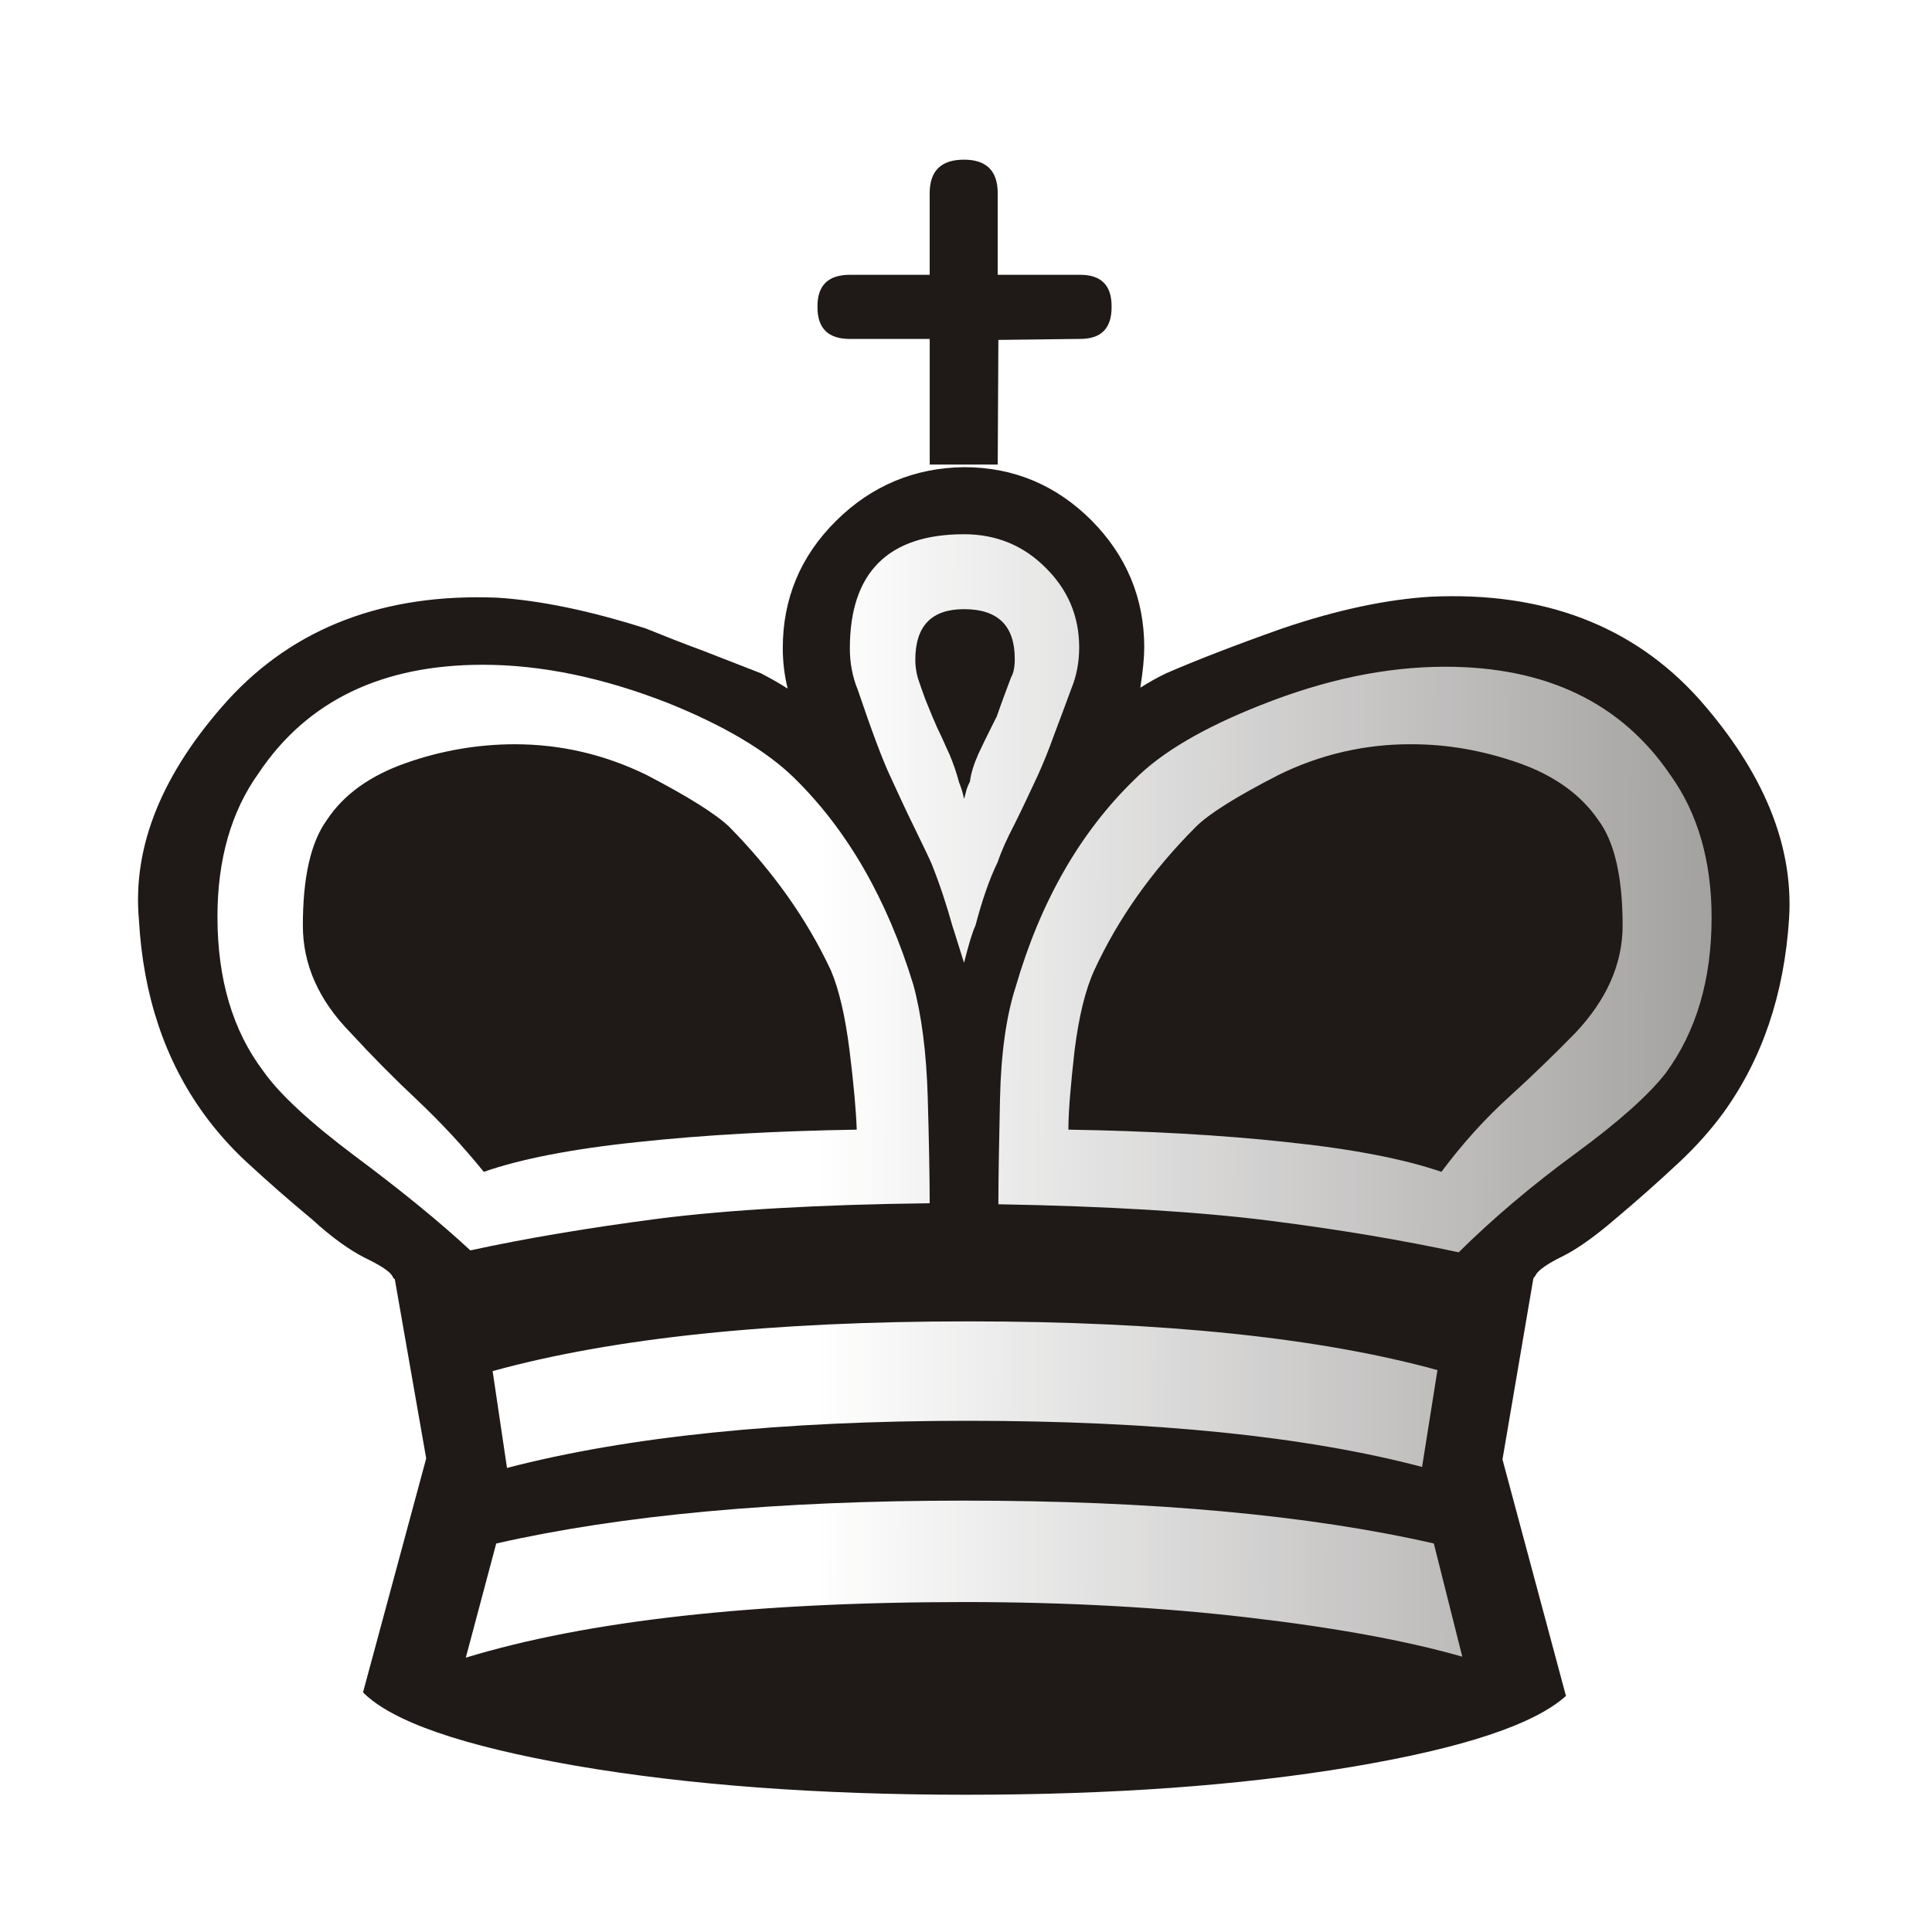
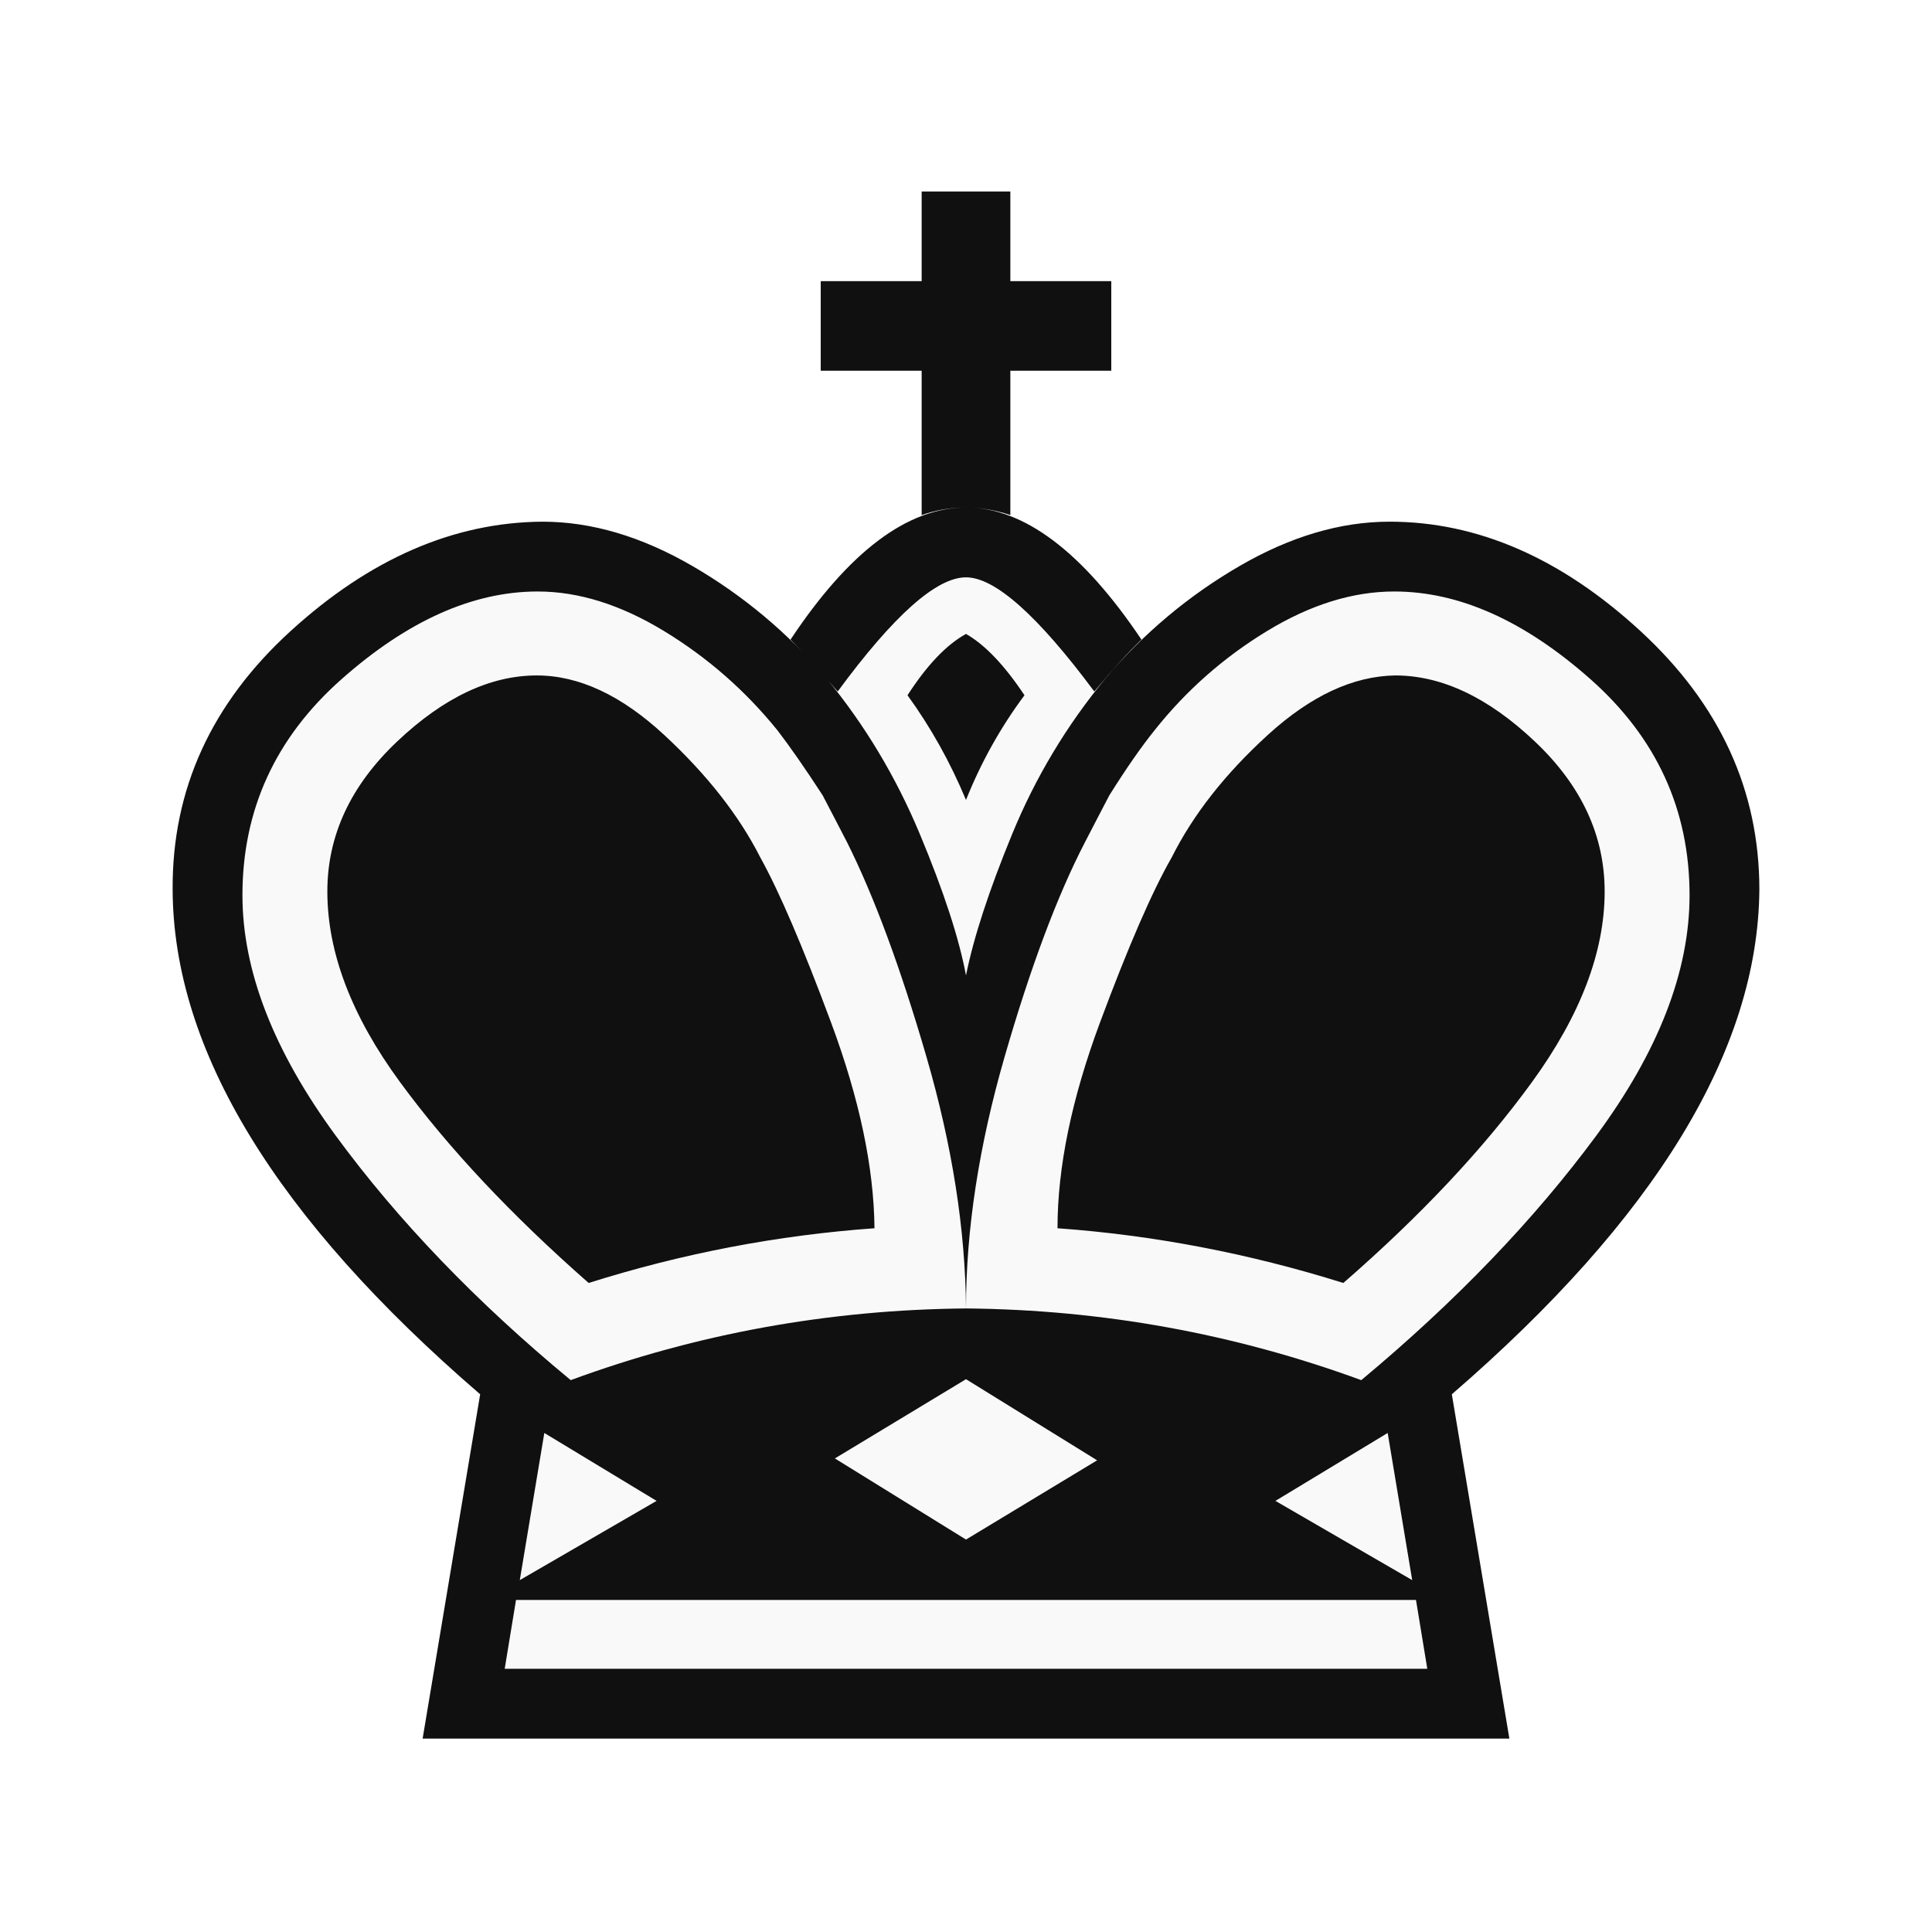
- <svg xmlns="http://www.w3.org/2000/svg" style="color-scheme:light only" width="50mm" height="50mm" fill-rule="evenodd" clip-rule="evenodd" image-rendering="optimizeQuality" shape-rendering="geometricPrecision" text-rendering="geometricPrecision" viewBox="0 0 50 50">
-   <linearGradient id="a" x1="21.13" x2="77.764" y1="37.224" y2="37.469" gradientUnits="userSpaceOnUse">
-     <stop offset="0" stop-color="#fff" />
-     <stop offset="1" stop-color="#fff" stop-opacity="0" />
-   </linearGradient>
-   <path fill="#1f1a17" d="M25.821 12.022h-1.76v-3.25h-2.067c-.558 0-.838-.272-.838-.822v-.025c0-.542.28-.813.838-.813h2.066V5.004c0-.585.297-.872.89-.872.575 0 .871.287.871.872v2.108h2.134c.542 0 .813.27.813.813v.025c0 .55-.271.821-.813.821l-2.117.026zM11.03 37.744l-.813-4.64c-.017 0-.042-.033-.076-.101-.085-.119-.322-.271-.711-.457-.381-.195-.838-.517-1.346-.982a41.99 41.99 0 0 1-1.702-1.49 8.509 8.509 0 0 1-1.1-1.237C4.273 27.45 3.705 25.772 3.595 23.8c-.17-1.897.601-3.794 2.303-5.682 1.719-1.88 4.047-2.768 6.968-2.65 1.092.068 2.38.33 3.844.796.483.195.974.39 1.482.576l1.498.584c.263.136.5.271.695.398a4.38 4.38 0 0 1-.127-1.041c0-1.287.457-2.388 1.38-3.302.914-.906 2.023-1.372 3.31-1.389 1.287 0 2.388.466 3.302 1.38.906.915 1.363 2.015 1.363 3.285 0 .263-.034.61-.101 1.042.228-.144.457-.271.669-.373.762-.33 1.76-.72 3.005-1.16 1.423-.482 2.701-.753 3.844-.821 2.921-.136 5.241.753 6.943 2.65 1.668 1.888 2.447 3.785 2.328 5.681-.127 1.973-.703 3.65-1.71 5.038-.33.449-.703.863-1.118 1.253a40.5 40.5 0 0 1-1.66 1.473c-.541.466-1.007.796-1.388.982-.38.186-.6.347-.669.457a.294.294 0 0 1-.05.077c-.017.017-.026.034-.026.05l-.796 4.666 1.643 6.121c-.83.745-2.684 1.355-5.554 1.837-2.879.483-6.206.72-9.974.72-3.835 0-7.214-.254-10.118-.754-2.912-.508-4.741-1.143-5.486-1.896z" />
-   <path fill="url(#a)" d="M24.95 20.675a2.295 2.295 0 0 0-.128-.423 5.606 5.606 0 0 0-.245-.72c-.051-.11-.119-.254-.195-.431a9.028 9.028 0 0 1-.254-.56c-.05-.118-.11-.27-.186-.456-.068-.195-.136-.373-.187-.534a1.735 1.735 0 0 1-.067-.474c0-.872.415-1.312 1.261-1.312.88 0 1.313.431 1.313 1.287 0 .22-.034.372-.094.474-.237.626-.355.965-.372 1.016-.254.5-.406.821-.474.965-.119.27-.195.508-.22.72-.051.101-.085.186-.102.262s-.034.136-.05.186m-2.778 8.56c-2.066.034-3.954.136-5.673.322-1.71.178-3.03.44-3.979.77a18.973 18.973 0 0 0-1.719-1.854 33.007 33.007 0 0 1-1.727-1.744c-.83-.847-1.236-1.77-1.236-2.777 0-1.245.203-2.15.618-2.726.44-.67 1.135-1.16 2.058-1.482a8.486 8.486 0 0 1 2.802-.483c1.194 0 2.328.263 3.42.796 1.076.56 1.787 1.008 2.134 1.338 1.126 1.143 2.007 2.38 2.633 3.717.212.5.373 1.194.483 2.074.11.89.17 1.567.186 2.05zm2.777-4.318c.119-.466.212-.787.296-.965.17-.643.356-1.194.576-1.643.093-.279.237-.6.432-.973.186-.373.39-.805.61-1.279.127-.28.27-.626.415-1.033.152-.406.304-.804.448-1.202.136-.33.203-.686.203-1.067 0-.813-.296-1.498-.872-2.066-.575-.575-1.278-.863-2.108-.863-1.964 0-2.955.99-2.955 2.955 0 .38.068.736.203 1.066.365 1.076.644 1.82.839 2.236.22.474.415.906.6 1.278.179.373.34.694.466.974.22.55.398 1.092.55 1.642.035.093.128.415.297.94m-.889 6.223c0-.66-.017-1.575-.05-2.735-.034-1.168-.161-2.142-.373-2.92-.677-2.21-1.702-3.997-3.082-5.351-.711-.695-1.795-1.347-3.268-1.94-1.685-.66-3.285-.99-4.792-.99-2.608 0-4.547.931-5.8 2.803-.711.99-1.067 2.235-1.067 3.716 0 1.626.398 2.955 1.186 3.997.415.592 1.21 1.329 2.387 2.21 1.169.872 2.168 1.684 2.972 2.43 1.44-.314 3.065-.585 4.877-.822 1.812-.229 4.149-.364 7.01-.398m13.784 11.735-.737-2.93c-3.225-.736-7.281-1.109-12.158-1.109-4.826 0-8.864.373-12.107 1.11l-.787 2.954c3.14-.956 7.442-1.439 12.92-1.439 2.624 0 5.071.136 7.315.398 2.252.262 4.106.601 5.554 1.016m-.643-7.417c-3.04-.838-7.096-1.261-12.15-1.261-5.097 0-9.195.431-12.302 1.287l.372 2.506c3.125-.813 7.095-1.22 11.93-1.22 4.809 0 8.729.398 11.752 1.194zm-11.363-4.292c2.845.05 5.182.194 7.002.423 1.812.229 3.455.508 4.91.821.907-.897 1.914-1.744 3.023-2.557s1.888-1.507 2.337-2.083c.788-1.075 1.186-2.413 1.186-4.021 0-1.465-.356-2.701-1.067-3.692-1.27-1.87-3.218-2.802-5.825-2.802-1.524 0-3.108.33-4.767.99-1.507.593-2.59 1.237-3.277 1.93-1.405 1.364-2.43 3.15-3.073 5.36-.246.762-.381 1.727-.407 2.904s-.042 2.083-.042 2.727m1.812-1.93c0-.483.06-1.16.16-2.05.111-.88.28-1.575.509-2.074.618-1.338 1.49-2.574 2.633-3.717.33-.33 1.042-.779 2.134-1.338a7.655 7.655 0 0 1 3.446-.796c.93 0 1.845.161 2.768.483.915.322 1.609.813 2.066 1.482.415.559.627 1.464.627 2.726 0 .99-.407 1.913-1.22 2.777a40.35 40.35 0 0 1-1.71 1.651c-.61.55-1.202 1.202-1.76 1.947-.958-.33-2.295-.592-4.006-.77-1.71-.186-3.59-.288-5.647-.322z" />
+ <svg xmlns="http://www.w3.org/2000/svg" style="color-scheme:light only" viewBox="0 0 2048 2048">
+   <path fill="#f9f9f9" d="m553 1485-55 320 1048 5-48-335s324-313 330-467c7-153-35-331-241-406-183-67-372 121-372 121l-182-161-190 160S658 586 587 592a373 373 0 0 0-362 333c10 331 328 560 328 560" />
+   <path fill="#101010" d="M1024 1769h489l-12-73H547l-12 73zm0-921q-25-60-62-111 31-48 62-65 30 17 62 65-38 51-62 111m-97 454q-154 11-303 58-123-108-200-213t-77-202q0-89 74-159t148-70q67 0 135 63t102 130q30 54 75 175t46 218m-350 217-26 156 145-84zm447-907q-47 0-136 121-31-36-50-55 93-140 186-140 92 0 186 140-20 19-50 55-90-121-136-121m0 775q-1-126-42-267t-84-227l-14-27-12-23q-28-43-48-69-51-63-120-105t-134-42q-103 0-208 93T257 949q0 120 99 255t249 259q201-74 419-76m0 456H448l61-365q-325-280-326-535-1-159 125-274t267-116q78 0 159 47t142 119q61 74 99 165t49 150q12-60 49-150t99-165q61-72 142-119t159-47q140 0 266 116t126 274q-2 255-326 535l61 365zm97-541q0-97 45-218t76-175q34-68 102-130t135-63q74 0 148 70t74 159q0 96-77 202t-200 213q-150-47-303-58m350 217-119 72 145 84zm-447-132q217 2 419 76 150-125 249-259t99-255q0-136-105-229t-208-93q-66 0-135 42t-119 105q-21 26-48 69l-12 23-14 27q-44 85-85 227t-41 267m-139 159 139 86 139-84-139-86zm92-1248v-95h94v95h107v95h-107v153q-48-16-94 0V393H870v-95z" />
</svg>
